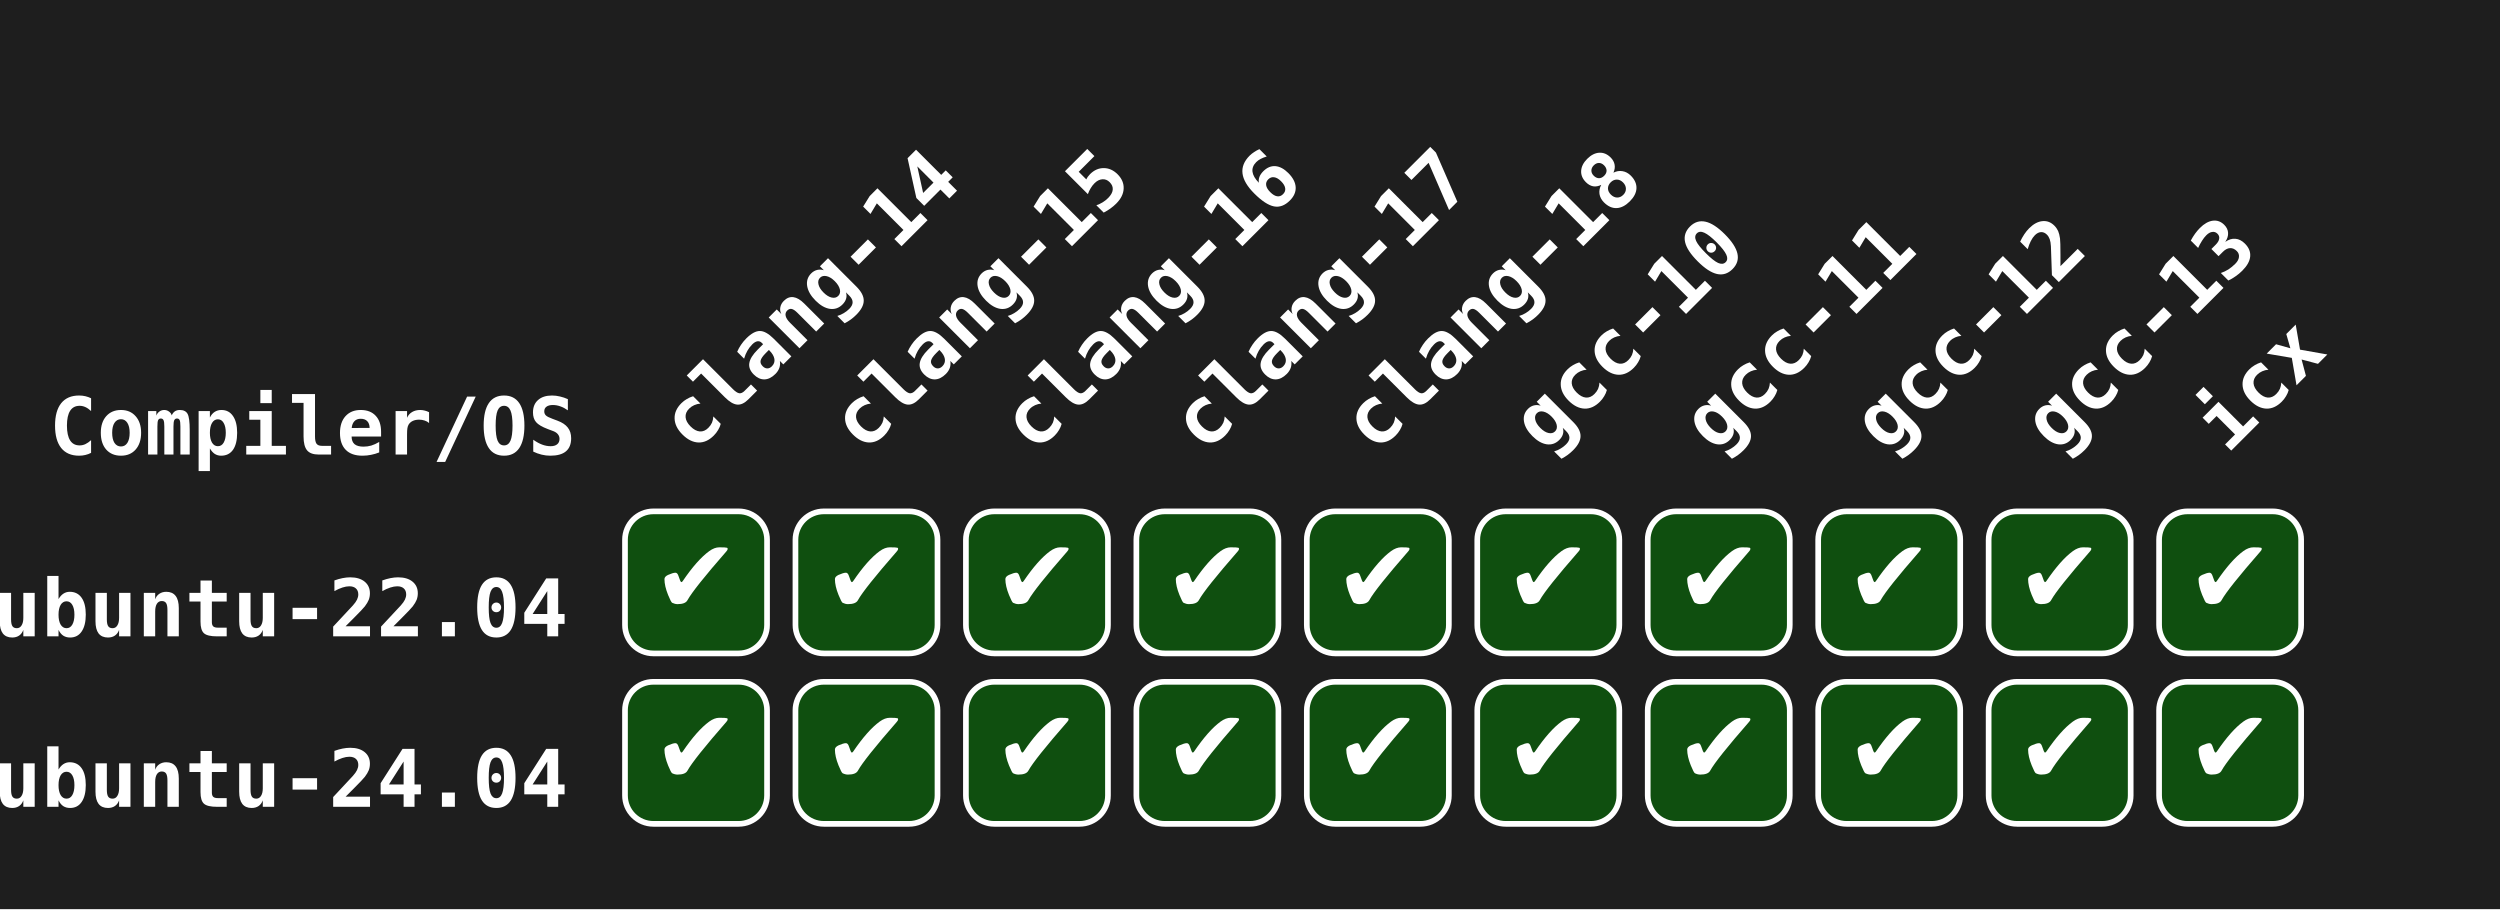
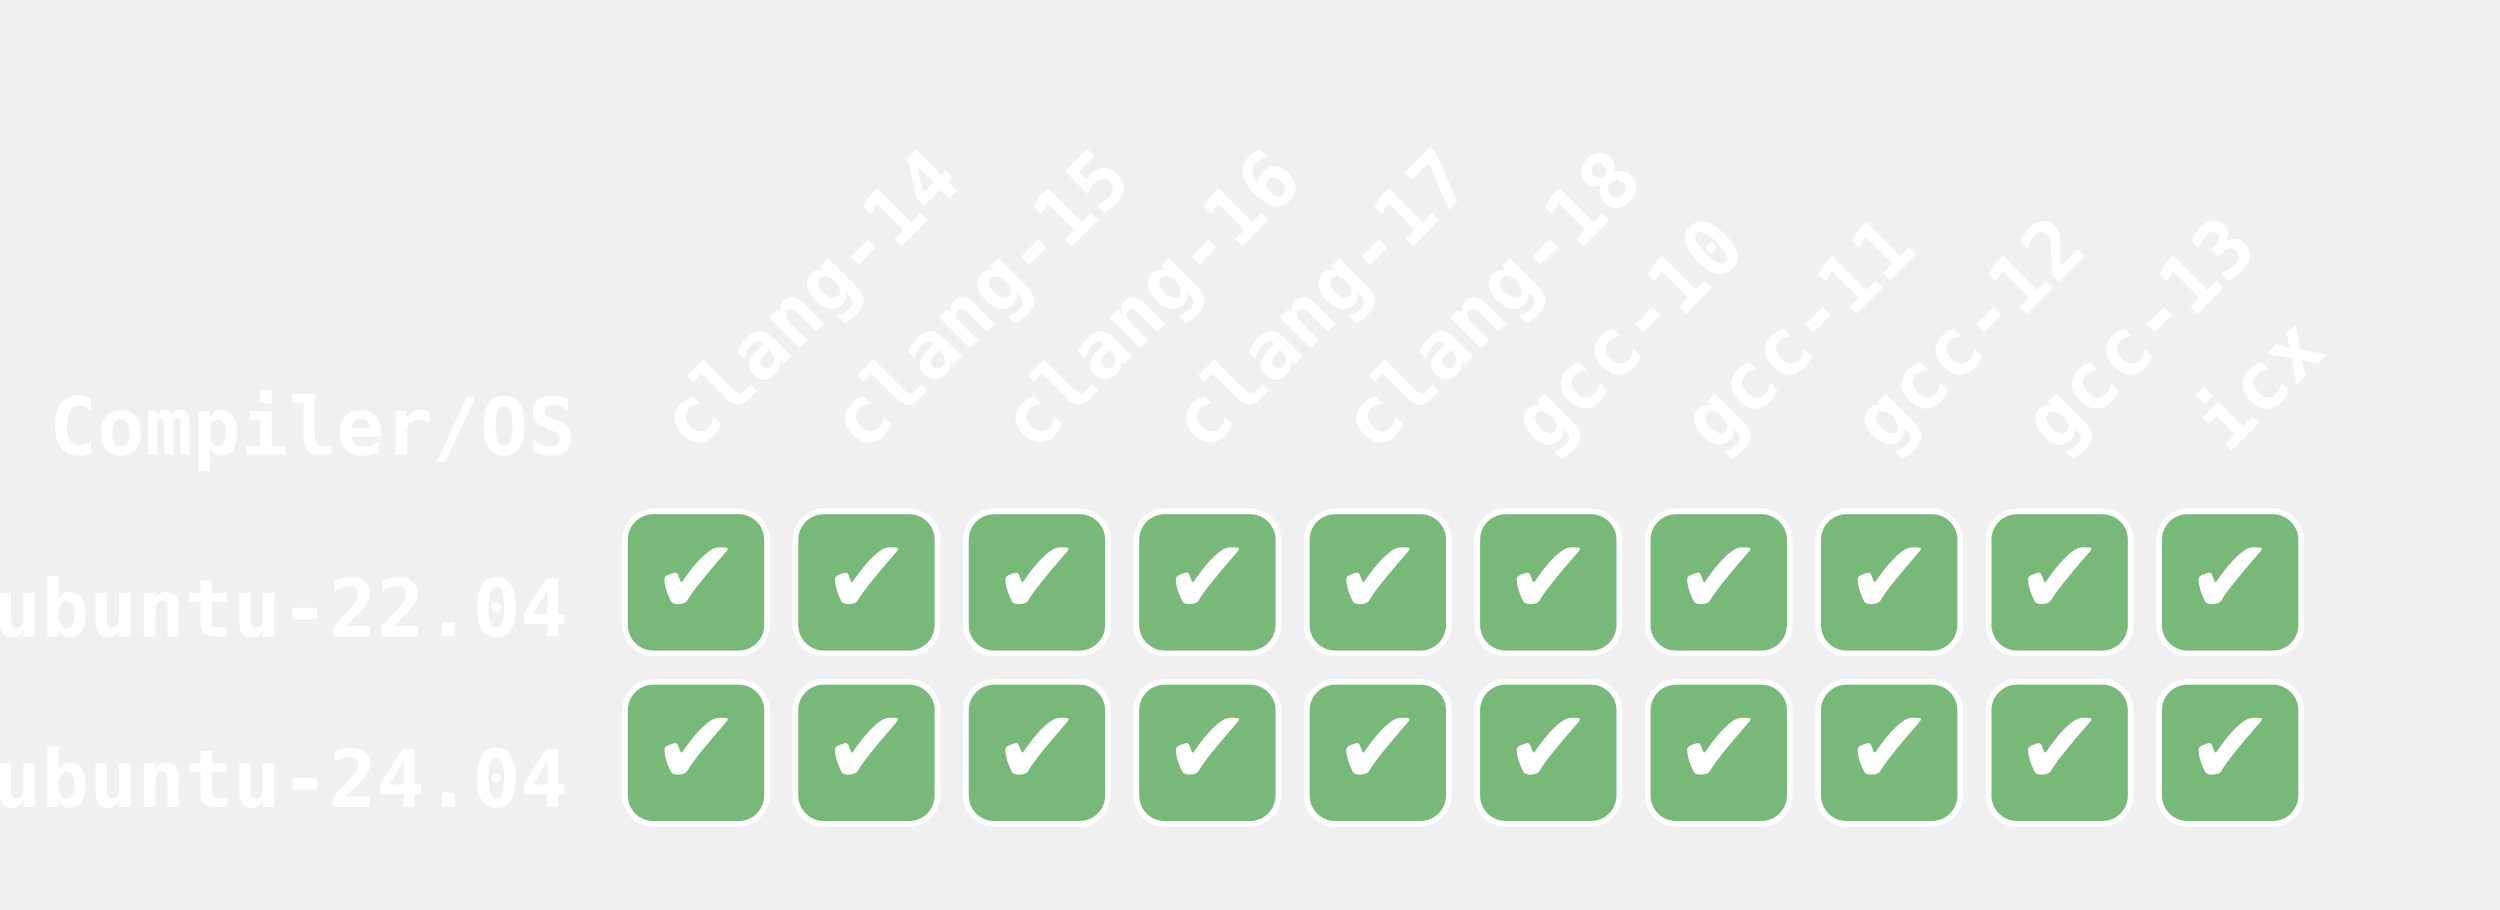
<svg xmlns="http://www.w3.org/2000/svg" width="440" height="160" font-family="monospace">
-   <rect x="0" y="0" width="100%" height="100%" fill="#1e1e1e" />
+   <rect x="0" y="0" width="100%" height="100%" fill="none" />
  <text x="55.0" y="80" font-size="14" text-anchor="middle" font-weight="700" fill="white">Compiler/OS</text>
  <text x="122" y="80" transform="rotate(-45,122,80)" font-size="14" font-weight="700" fill="white">clang-14</text>
  <text x="152" y="80" transform="rotate(-45,152,80)" font-size="14" font-weight="700" fill="white">clang-15</text>
  <text x="182" y="80" transform="rotate(-45,182,80)" font-size="14" font-weight="700" fill="white">clang-16</text>
  <text x="212" y="80" transform="rotate(-45,212,80)" font-size="14" font-weight="700" fill="white">clang-17</text>
  <text x="242" y="80" transform="rotate(-45,242,80)" font-size="14" font-weight="700" fill="white">clang-18</text>
  <text x="272" y="80" transform="rotate(-45,272,80)" font-size="14" font-weight="700" fill="white">gcc-10</text>
  <text x="302" y="80" transform="rotate(-45,302,80)" font-size="14" font-weight="700" fill="white">gcc-11</text>
  <text x="332" y="80" transform="rotate(-45,332,80)" font-size="14" font-weight="700" fill="white">gcc-12</text>
  <text x="362" y="80" transform="rotate(-45,362,80)" font-size="14" font-weight="700" fill="white">gcc-13</text>
  <text x="392" y="80" transform="rotate(-45,392,80)" font-size="14" font-weight="700" fill="white">icx</text>
  <text x="100" y="112" font-size="14" text-anchor="end" font-weight="700" fill="white">ubuntu-22.04</text>
  <text x="100" y="142" font-size="14" text-anchor="end" font-weight="700" fill="white">ubuntu-24.04</text>
  <rect x="110" y="90" width="25" height="25" rx="5" ry="5" fill="green" fill-opacity="0.5" stroke="white" />
  <text x="122.5" y="107.5" text-anchor="middle" font-size="21" fill="white">✔</text>
  <rect x="140" y="90" width="25" height="25" rx="5" ry="5" fill="green" fill-opacity="0.5" stroke="white" />
  <text x="152.5" y="107.5" text-anchor="middle" font-size="21" fill="white">✔</text>
  <rect x="170" y="90" width="25" height="25" rx="5" ry="5" fill="green" fill-opacity="0.5" stroke="white" />
  <text x="182.5" y="107.5" text-anchor="middle" font-size="21" fill="white">✔</text>
  <rect x="200" y="90" width="25" height="25" rx="5" ry="5" fill="green" fill-opacity="0.5" stroke="white" />
  <text x="212.5" y="107.5" text-anchor="middle" font-size="21" fill="white">✔</text>
  <rect x="230" y="90" width="25" height="25" rx="5" ry="5" fill="green" fill-opacity="0.5" stroke="white" />
  <text x="242.5" y="107.5" text-anchor="middle" font-size="21" fill="white">✔</text>
  <rect x="260" y="90" width="25" height="25" rx="5" ry="5" fill="green" fill-opacity="0.5" stroke="white" />
  <text x="272.5" y="107.5" text-anchor="middle" font-size="21" fill="white">✔</text>
  <rect x="290" y="90" width="25" height="25" rx="5" ry="5" fill="green" fill-opacity="0.5" stroke="white" />
  <text x="302.5" y="107.5" text-anchor="middle" font-size="21" fill="white">✔</text>
  <rect x="320" y="90" width="25" height="25" rx="5" ry="5" fill="green" fill-opacity="0.5" stroke="white" />
  <text x="332.5" y="107.5" text-anchor="middle" font-size="21" fill="white">✔</text>
  <rect x="350" y="90" width="25" height="25" rx="5" ry="5" fill="green" fill-opacity="0.5" stroke="white" />
  <text x="362.5" y="107.5" text-anchor="middle" font-size="21" fill="white">✔</text>
  <rect x="380" y="90" width="25" height="25" rx="5" ry="5" fill="green" fill-opacity="0.5" stroke="white" />
  <text x="392.5" y="107.5" text-anchor="middle" font-size="21" fill="white">✔</text>
  <rect x="110" y="120" width="25" height="25" rx="5" ry="5" fill="green" fill-opacity="0.5" stroke="white" />
  <text x="122.5" y="137.5" text-anchor="middle" font-size="21" fill="white">✔</text>
  <rect x="140" y="120" width="25" height="25" rx="5" ry="5" fill="green" fill-opacity="0.5" stroke="white" />
  <text x="152.5" y="137.5" text-anchor="middle" font-size="21" fill="white">✔</text>
  <rect x="170" y="120" width="25" height="25" rx="5" ry="5" fill="green" fill-opacity="0.5" stroke="white" />
  <text x="182.5" y="137.5" text-anchor="middle" font-size="21" fill="white">✔</text>
  <rect x="200" y="120" width="25" height="25" rx="5" ry="5" fill="green" fill-opacity="0.5" stroke="white" />
  <text x="212.5" y="137.5" text-anchor="middle" font-size="21" fill="white">✔</text>
  <rect x="230" y="120" width="25" height="25" rx="5" ry="5" fill="green" fill-opacity="0.5" stroke="white" />
  <text x="242.5" y="137.5" text-anchor="middle" font-size="21" fill="white">✔</text>
  <rect x="260" y="120" width="25" height="25" rx="5" ry="5" fill="green" fill-opacity="0.5" stroke="white" />
  <text x="272.5" y="137.5" text-anchor="middle" font-size="21" fill="white">✔</text>
  <rect x="290" y="120" width="25" height="25" rx="5" ry="5" fill="green" fill-opacity="0.5" stroke="white" />
  <text x="302.5" y="137.5" text-anchor="middle" font-size="21" fill="white">✔</text>
  <rect x="320" y="120" width="25" height="25" rx="5" ry="5" fill="green" fill-opacity="0.5" stroke="white" />
  <text x="332.5" y="137.5" text-anchor="middle" font-size="21" fill="white">✔</text>
  <rect x="350" y="120" width="25" height="25" rx="5" ry="5" fill="green" fill-opacity="0.5" stroke="white" />
  <text x="362.5" y="137.5" text-anchor="middle" font-size="21" fill="white">✔</text>
  <rect x="380" y="120" width="25" height="25" rx="5" ry="5" fill="green" fill-opacity="0.5" stroke="white" />
  <text x="392.5" y="137.5" text-anchor="middle" font-size="21" fill="white">✔</text>
</svg>
